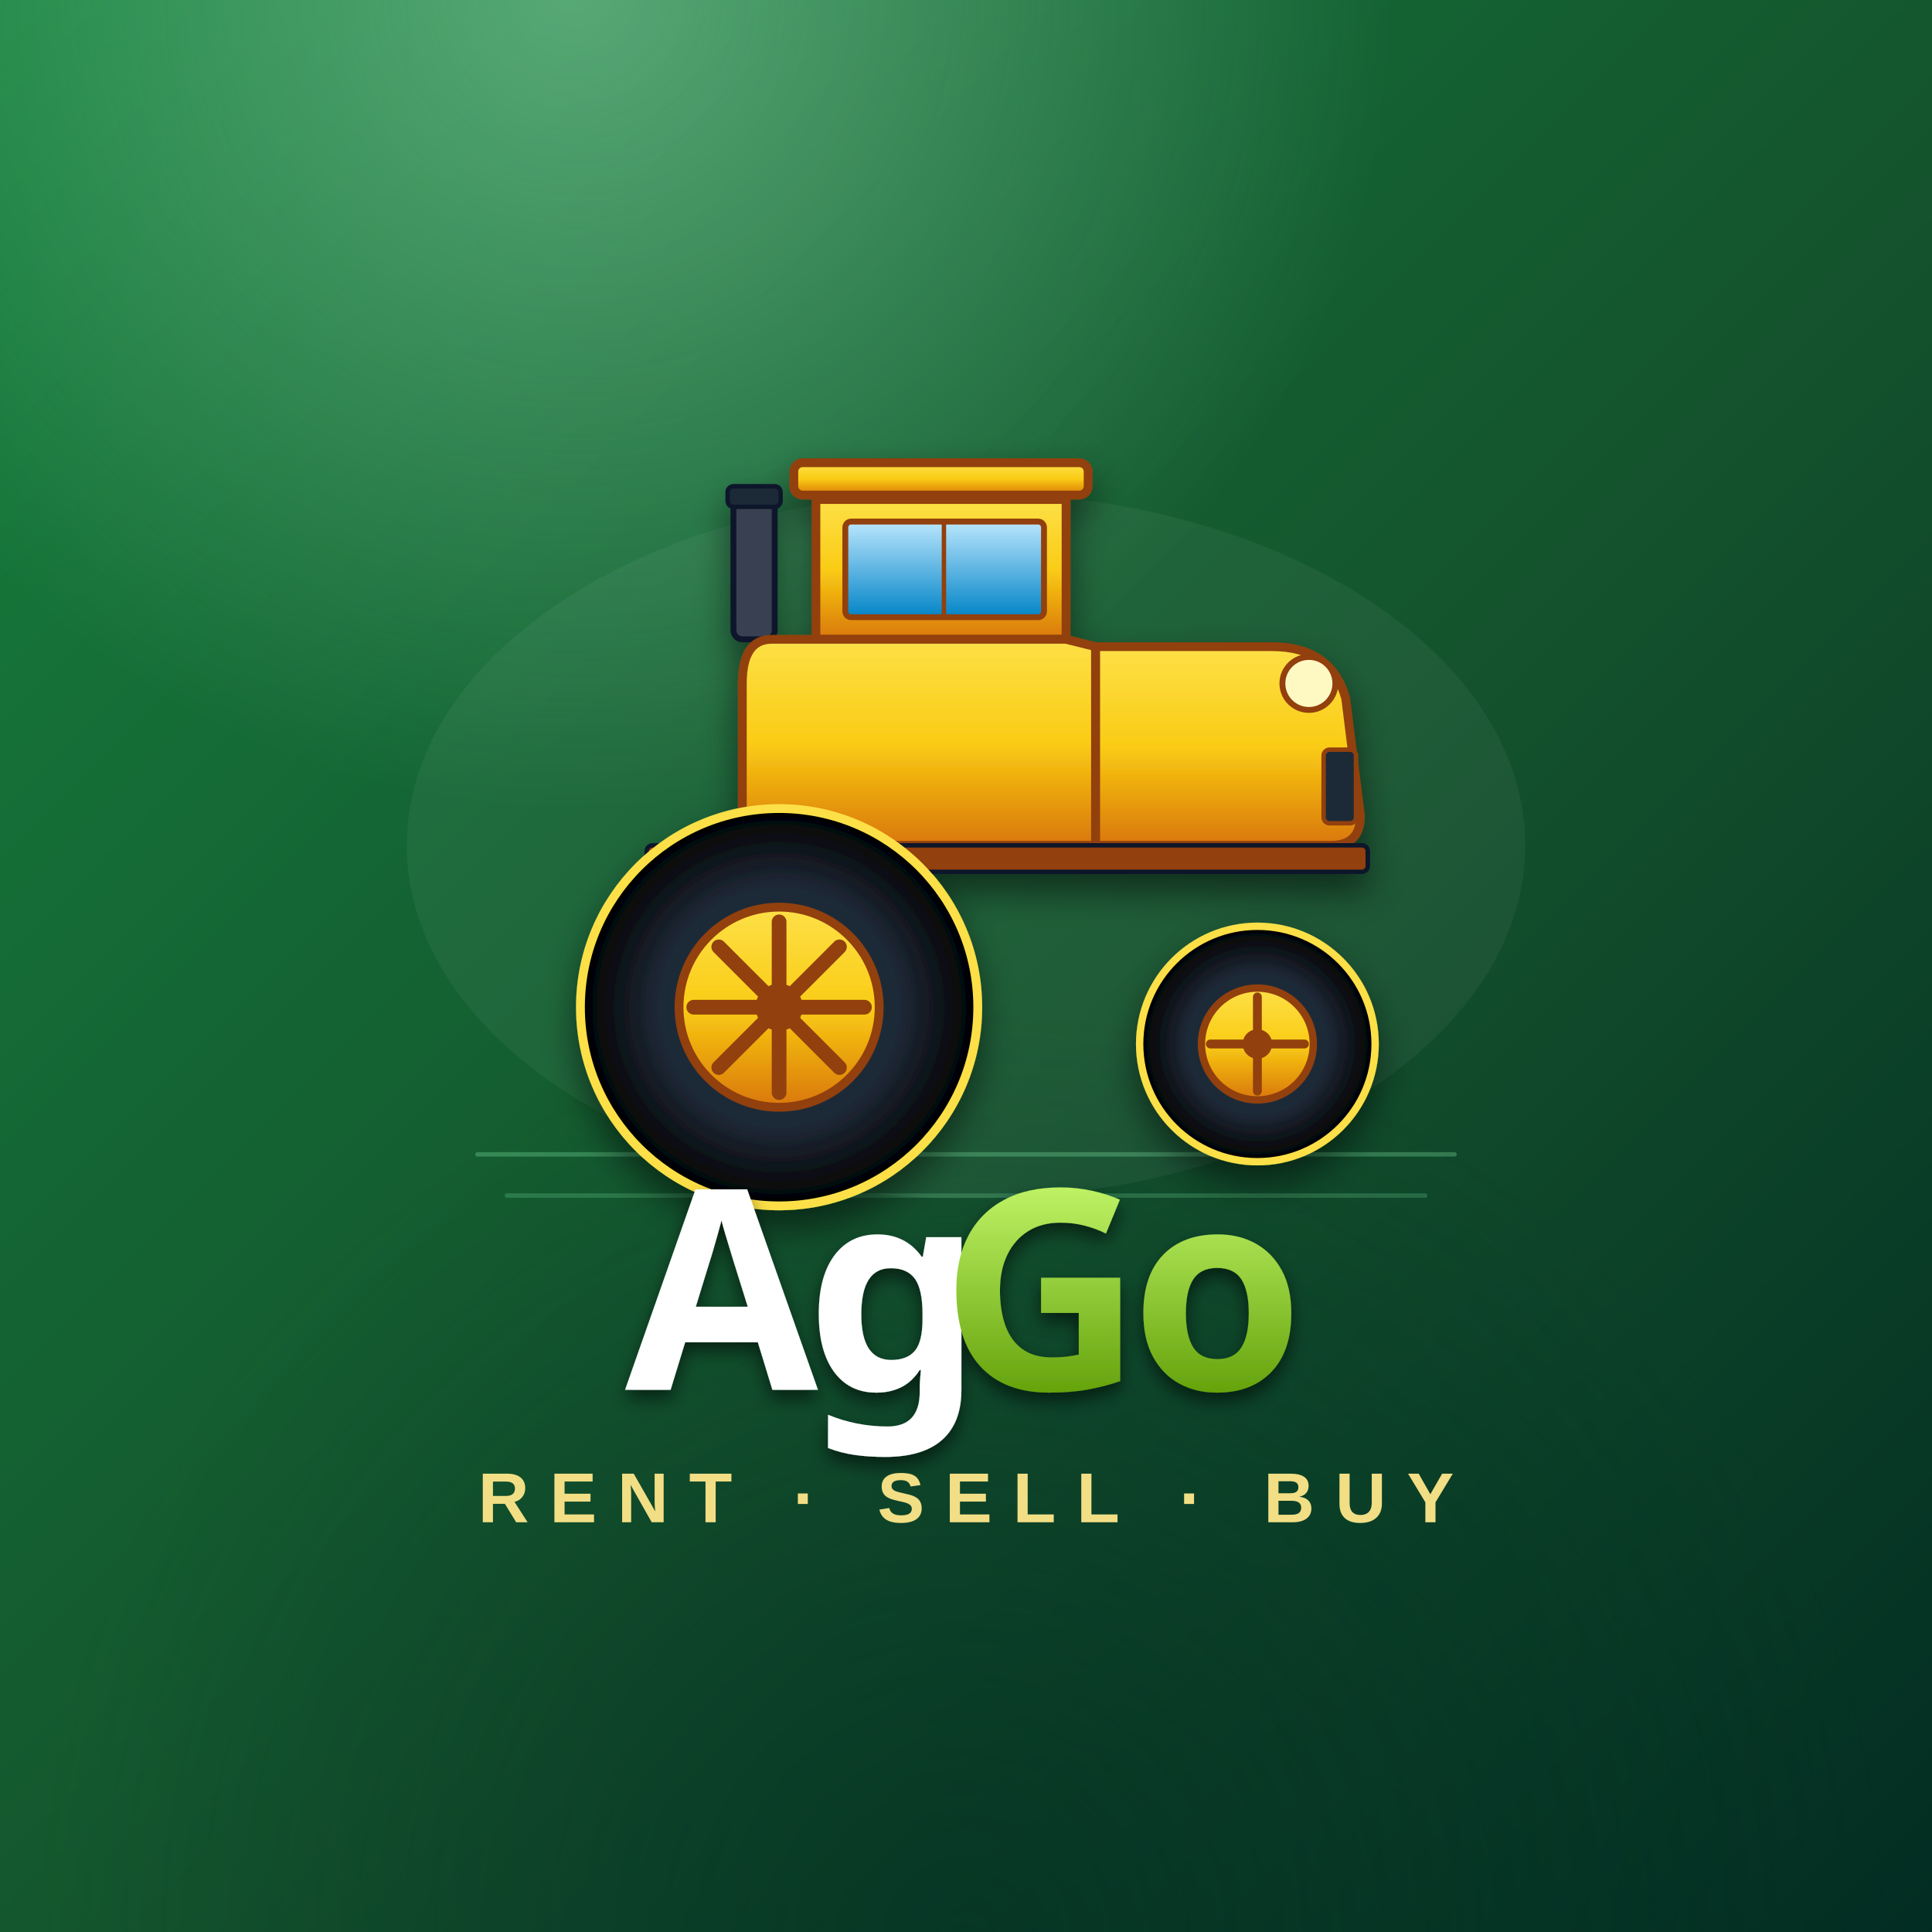
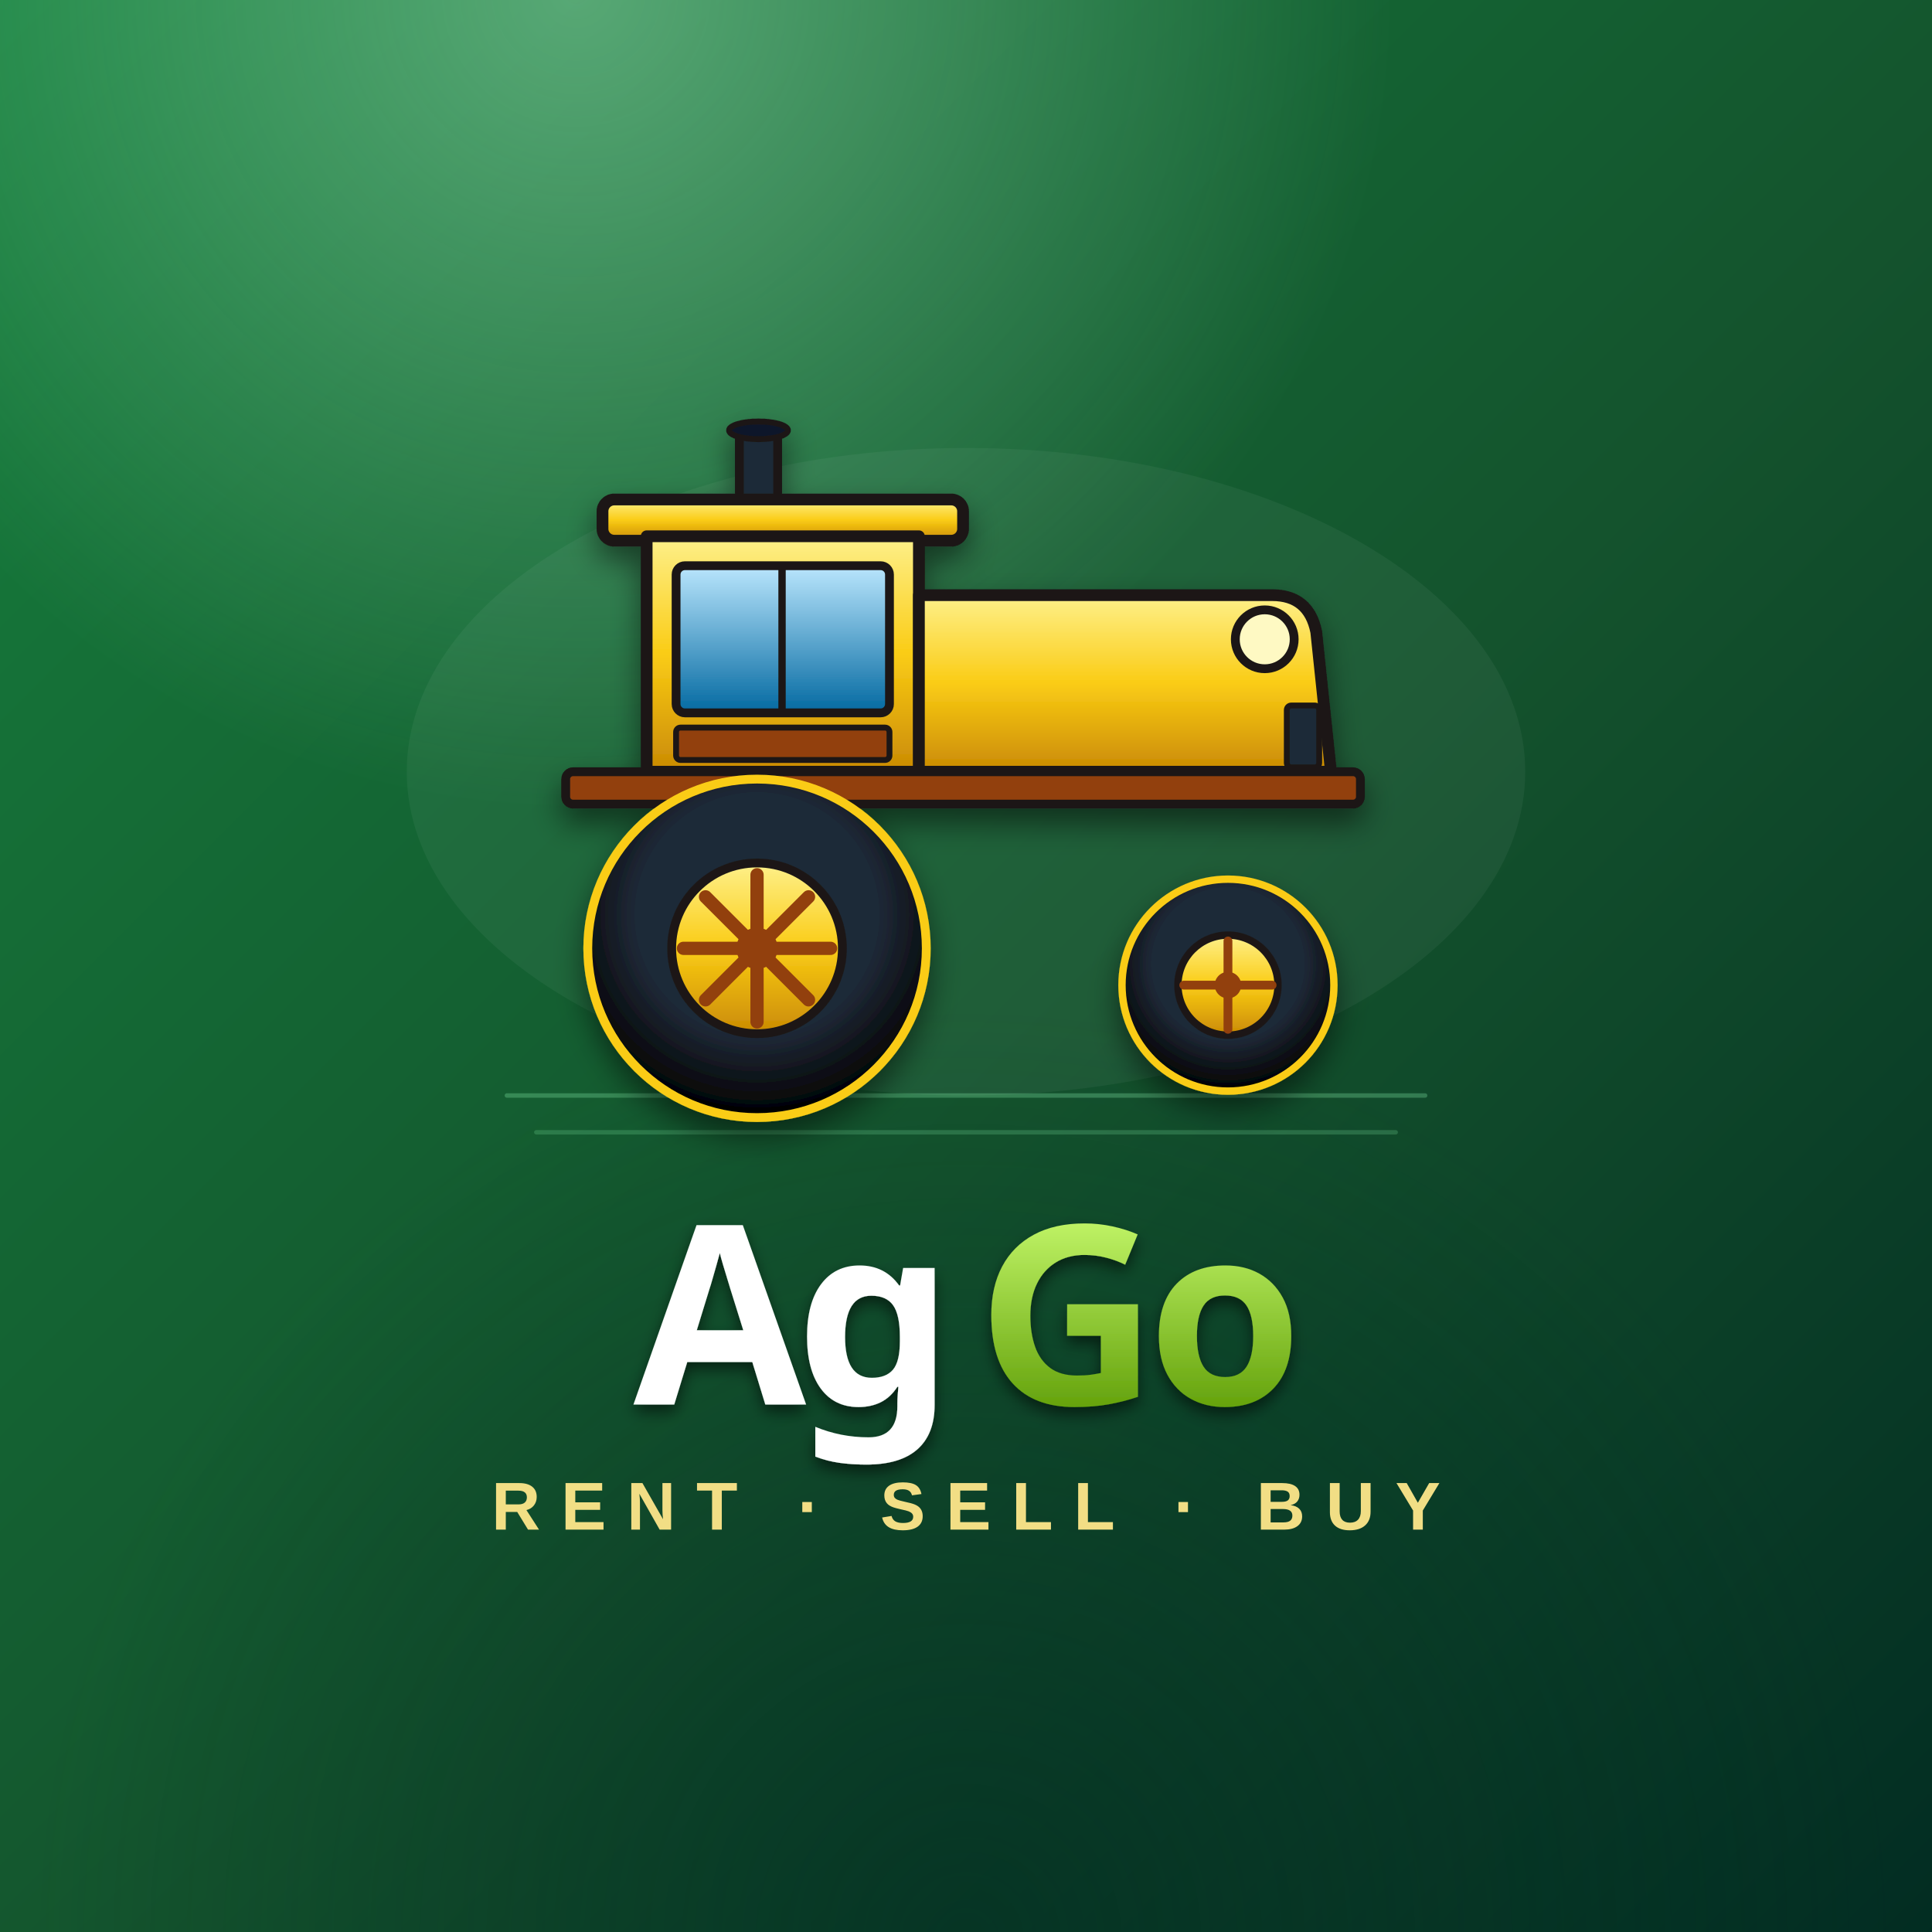
<svg xmlns="http://www.w3.org/2000/svg" width="1024" height="1024" viewBox="0 0 1024 1024">
  <defs>
    <linearGradient id="bgGrad" x1="0%" y1="0%" x2="100%" y2="100%">
      <stop offset="0%" stop-color="#15803d" />
      <stop offset="55%" stop-color="#14532d" />
      <stop offset="100%" stop-color="#022c22" />
    </linearGradient>
    <radialGradient id="sheen" cx="30%" cy="0%" r="70%">
      <stop offset="0%" stop-color="#bbf7d0" stop-opacity="0.4" />
      <stop offset="60%" stop-color="#bbf7d0" stop-opacity="0" />
    </radialGradient>
    <radialGradient id="shade" cx="50%" cy="100%" r="80%">
-       <stop offset="0%" stop-color="#022c22" stop-opacity="0.55" />
+       <stop offset="0%" stop-color="#022c22" stop-opacity="0.6" />
      <stop offset="60%" stop-color="#022c22" stop-opacity="0" />
    </radialGradient>
    <linearGradient id="bodyGrad" x1="0%" y1="0%" x2="0%" y2="100%">
-       <stop offset="0%" stop-color="#fde047" />
+       <stop offset="0%" stop-color="#fef08a" />
      <stop offset="50%" stop-color="#facc15" />
-       <stop offset="100%" stop-color="#d97706" />
+       <stop offset="100%" stop-color="#ca8a04" />
    </linearGradient>
-     <radialGradient id="tireGrad" cx="50%" cy="50%" r="50%">
+     <radialGradient id="tireGrad" cx="50%" cy="40%" r="60%">
      <stop offset="60%" stop-color="#1f2937" />
      <stop offset="100%" stop-color="#000000" />
    </radialGradient>
    <linearGradient id="glassGrad" x1="0%" y1="0%" x2="0%" y2="100%">
      <stop offset="0%" stop-color="#bae6fd" />
-       <stop offset="100%" stop-color="#0284c7" />
+       <stop offset="100%" stop-color="#0369a1" />
    </linearGradient>
    <linearGradient id="goGrad" x1="0%" y1="0%" x2="0%" y2="100%">
      <stop offset="0%" stop-color="#bef264" />
      <stop offset="100%" stop-color="#65a30d" />
    </linearGradient>
    <filter id="dropShadow" x="-20%" y="-20%" width="140%" height="140%">
-       <feGaussianBlur in="SourceAlpha" stdDeviation="12" />
-       <feOffset dx="0" dy="12" result="off" />
+       <feGaussianBlur in="SourceAlpha" stdDeviation="10" />
+       <feOffset dx="0" dy="10" result="off" />
      <feComponentTransfer>
        <feFuncA type="linear" slope="0.5" />
      </feComponentTransfer>
      <feMerge>
        <feMergeNode />
        <feMergeNode in="SourceGraphic" />
      </feMerge>
    </filter>
    <filter id="textShadow" x="-20%" y="-20%" width="140%" height="140%">
-       <feGaussianBlur in="SourceAlpha" stdDeviation="6" />
-       <feOffset dx="0" dy="6" result="off" />
+       <feGaussianBlur in="SourceAlpha" stdDeviation="5" />
+       <feOffset dx="0" dy="5" result="off" />
      <feComponentTransfer>
        <feFuncA type="linear" slope="0.55" />
      </feComponentTransfer>
      <feMerge>
        <feMergeNode />
        <feMergeNode in="SourceGraphic" />
      </feMerge>
    </filter>
  </defs>
  <rect width="1024" height="1024" fill="url(#bgGrad)" />
  <rect width="1024" height="1024" fill="url(#sheen)" />
  <rect width="1024" height="1024" fill="url(#shade)" />
  <g transform="translate(512 512) scale(0.78) translate(-512 -512)">
-     <ellipse cx="512" cy="430" rx="380" ry="240" fill="#ffffff" fill-opacity="0.05" />
+     <ellipse cx="512" cy="380" rx="380" ry="220" fill="#ffffff" fill-opacity="0.05" />
    <g opacity="0.3" stroke="#86efac" stroke-width="3" stroke-linecap="round">
-       <line x1="180" y1="640" x2="844" y2="640" />
-       <line x1="200" y1="668" x2="824" y2="668" stroke-opacity="0.7" />
+       <line x1="200" y1="600" x2="824" y2="600" />
+       <line x1="220" y1="625" x2="804" y2="625" stroke-opacity="0.7" />
    </g>
-     <g filter="url(#dropShadow)">
-       <rect x="354" y="190" width="28" height="100" rx="6" fill="#374151" stroke="#0f172a" stroke-width="4" />
-       <rect x="350" y="186" width="36" height="14" rx="4" fill="#1f2937" stroke="#0f172a" stroke-width="3" />
-       <path d="M 600 295 L 720 295 Q 760 295, 770 330 L 780 410 Q 780 430, 760 430 L 600 430 Z" fill="url(#bodyGrad)" stroke="#92400e" stroke-width="6" stroke-linejoin="round" />
-       <rect x="755" y="365" width="22" height="50" rx="4" fill="#1f2937" stroke="#92400e" stroke-width="3" />
-       <circle cx="745" cy="320" r="18" fill="#fef9c3" stroke="#92400e" stroke-width="4" />
-       <rect x="395" y="170" width="200" height="22" rx="6" fill="url(#bodyGrad)" stroke="#92400e" stroke-width="6" />
-       <path d="M 410 290 L 410 195 L 580 195 L 580 290 Z" fill="url(#bodyGrad)" stroke="#92400e" stroke-width="6" stroke-linejoin="round" />
-       <rect x="430" y="210" width="135" height="65" rx="4" fill="url(#glassGrad)" stroke="#92400e" stroke-width="4" />
-       <line x1="497" y1="210" x2="497" y2="275" stroke="#92400e" stroke-width="3" />
-       <path d="M 410 290 L 580 290 L 600 295 L 600 430 L 360 430 L 360 320 Q 360 290, 380 290 Z" fill="url(#bodyGrad)" stroke="#92400e" stroke-width="6" stroke-linejoin="round" />
-       <rect x="295" y="430" width="490" height="18" rx="4" fill="#92400e" stroke="#0f172a" stroke-width="3" />
-       <circle cx="385" cy="540" r="135" fill="url(#tireGrad)" stroke="#fde047" stroke-width="6" />
-       <circle cx="385" cy="540" r="68" fill="url(#bodyGrad)" stroke="#92400e" stroke-width="6" />
-       <g stroke="#92400e" stroke-width="10" stroke-linecap="round">
-         <line x1="385" y1="482" x2="385" y2="598" />
-         <line x1="327" y1="540" x2="443" y2="540" />
-         <line x1="344" y1="499" x2="426" y2="581" />
-         <line x1="426" y1="499" x2="344" y2="581" />
+     <g filter="url(#dropShadow)" stroke="#1c1917" stroke-linejoin="round" stroke-linecap="round">
+       <rect x="358" y="150" width="26" height="100" rx="4" fill="#1f2937" stroke-width="6" />
+       <ellipse cx="371" cy="148" rx="20" ry="6" fill="#0f172a" stroke-width="4" />
+       <rect x="265" y="195" width="245" height="28" rx="8" fill="url(#bodyGrad)" stroke-width="8" />
+       <path d="M 295 220 L 295 380 L 480 380 L 480 220 Z" fill="url(#bodyGrad)" stroke-width="8" />
+       <rect x="315" y="240" width="145" height="100" rx="6" fill="url(#glassGrad)" stroke-width="6" />
+       <line x1="387" y1="240" x2="387" y2="340" stroke="#1c1917" stroke-width="5" />
+       <rect x="315" y="350" width="145" height="22" rx="3" fill="#92400e" stroke-width="4" />
+       <path d="M 480 260 L 720 260 Q 745 260, 750 285 L 760 380 L 480 380 Z" fill="url(#bodyGrad)" stroke-width="8" />
+       <rect x="730" y="335" width="22" height="42" rx="3" fill="#1f2937" stroke-width="4" />
+       <circle cx="715" cy="290" r="20" fill="#fef9c3" stroke-width="6" />
+       <rect x="240" y="380" width="540" height="22" rx="5" fill="#92400e" stroke-width="6" />
+       <circle cx="370" cy="500" r="115" fill="url(#tireGrad)" stroke="#facc15" stroke-width="6" />
+       <circle cx="370" cy="500" r="58" fill="url(#bodyGrad)" stroke-width="6" />
+       <g stroke="#92400e" stroke-width="9" stroke-linecap="round">
+         <line x1="370" y1="450" x2="370" y2="550" />
+         <line x1="320" y1="500" x2="420" y2="500" />
+         <line x1="335" y1="465" x2="405" y2="535" />
+         <line x1="405" y1="465" x2="335" y2="535" />
      </g>
-       <circle cx="385" cy="540" r="16" fill="#92400e" />
-       <circle cx="710" cy="565" r="80" fill="url(#tireGrad)" stroke="#fde047" stroke-width="5" />
-       <circle cx="710" cy="565" r="38" fill="url(#bodyGrad)" stroke="#92400e" stroke-width="5" />
+       <circle cx="370" cy="500" r="14" fill="#92400e" stroke-width="0" />
+       <circle cx="690" cy="525" r="72" fill="url(#tireGrad)" stroke="#facc15" stroke-width="5" />
+       <circle cx="690" cy="525" r="34" fill="url(#bodyGrad)" stroke-width="5" />
      <g stroke="#92400e" stroke-width="6" stroke-linecap="round">
-         <line x1="710" y1="533" x2="710" y2="597" />
-         <line x1="678" y1="565" x2="742" y2="565" />
+         <line x1="690" y1="495" x2="690" y2="555" />
+         <line x1="660" y1="525" x2="720" y2="525" />
      </g>
-       <circle cx="710" cy="565" r="10" fill="#92400e" />
+       <circle cx="690" cy="525" r="9" fill="#92400e" stroke-width="0" />
    </g>
    <g filter="url(#textShadow)">
-       <text x="402" y="800" text-anchor="middle" font-family="'Plus Jakarta Sans', 'Arial Black', sans-serif" font-size="190" font-weight="900" fill="#ffffff" letter-spacing="-8">Ag</text>
-       <text x="618" y="800" text-anchor="middle" font-family="'Plus Jakarta Sans', 'Arial Black', sans-serif" font-size="190" font-weight="900" fill="url(#goGrad)" letter-spacing="-8">Go</text>
+       <text x="395" y="810" text-anchor="middle" font-family="'Plus Jakarta Sans', 'Arial Black', sans-serif" font-size="170" font-weight="900" fill="#ffffff" letter-spacing="-7">Ag</text>
+       <text x="630" y="810" text-anchor="middle" font-family="'Plus Jakarta Sans', 'Arial Black', sans-serif" font-size="170" font-weight="900" fill="url(#goGrad)" letter-spacing="-7">Go</text>
    </g>
-     <text x="512" y="890" text-anchor="middle" font-family="'Plus Jakarta Sans', Arial, sans-serif" font-size="48" font-weight="800" fill="#fde68a" letter-spacing="14" fill-opacity="0.95">RENT · SELL · BUY</text>
+     <text x="512" y="895" text-anchor="middle" font-family="'Plus Jakarta Sans', Arial, sans-serif" font-size="46" font-weight="800" fill="#fde68a" letter-spacing="14" fill-opacity="0.95">RENT · SELL · BUY</text>
  </g>
</svg>
